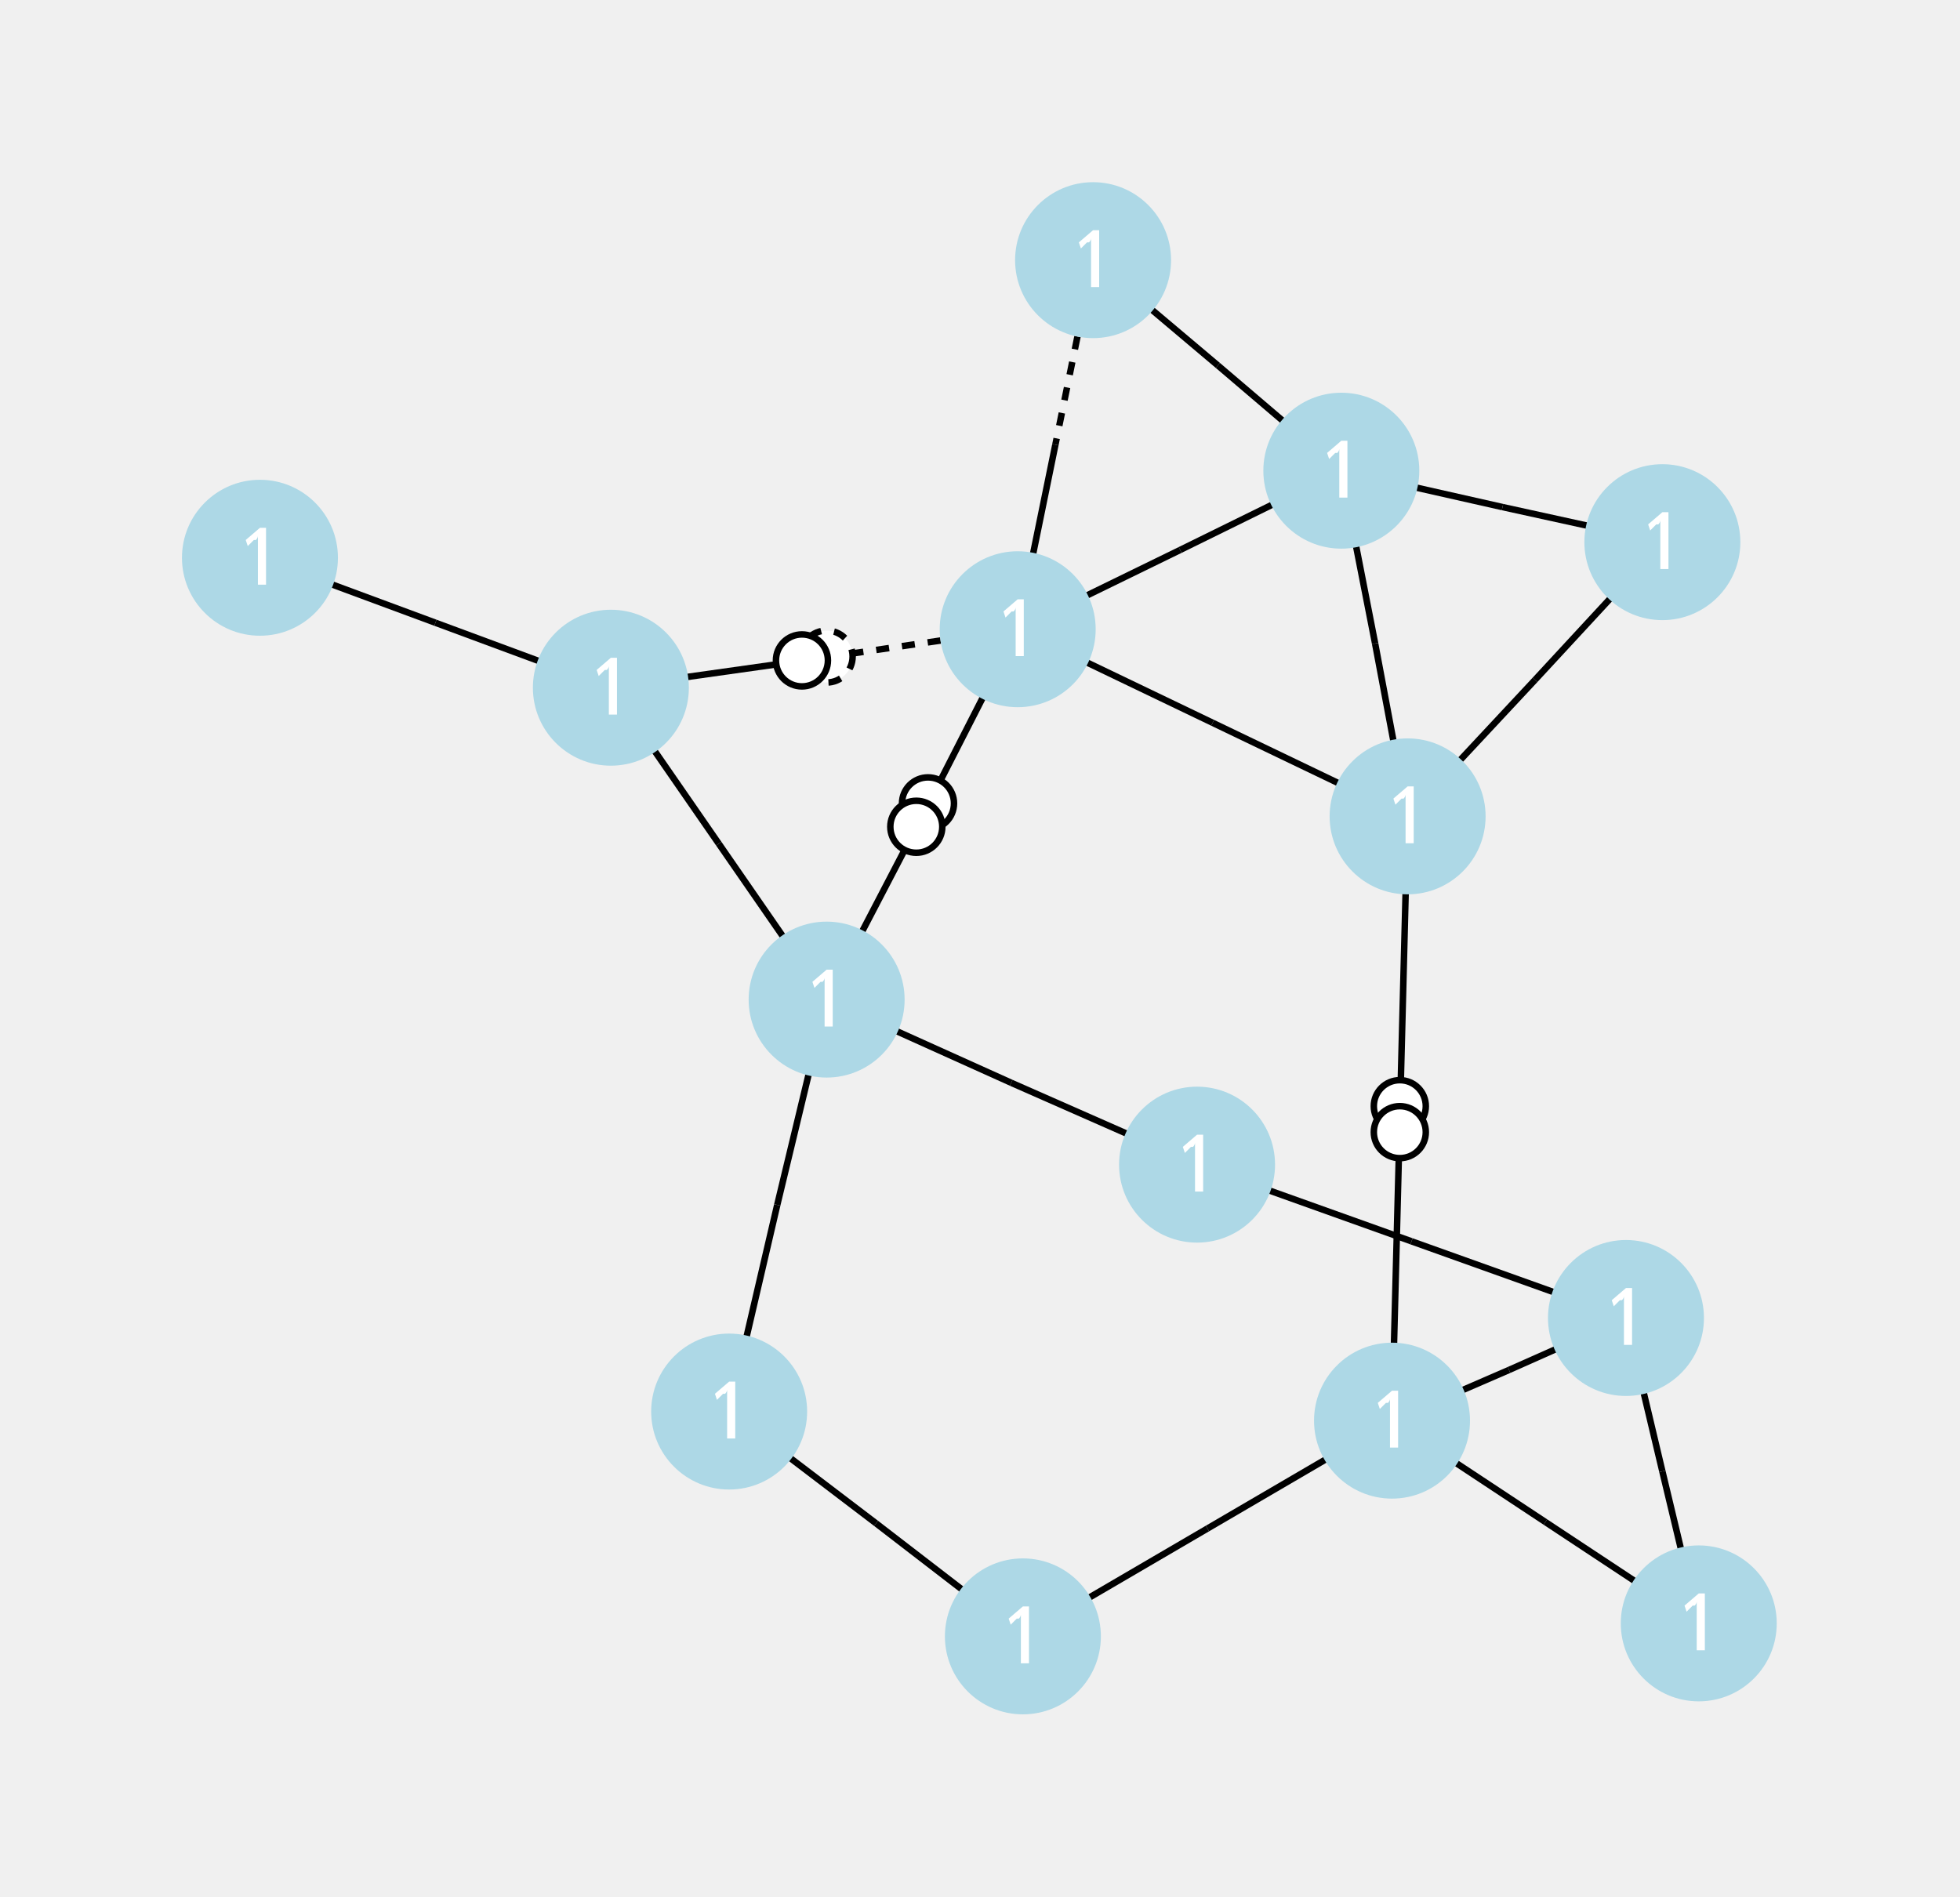
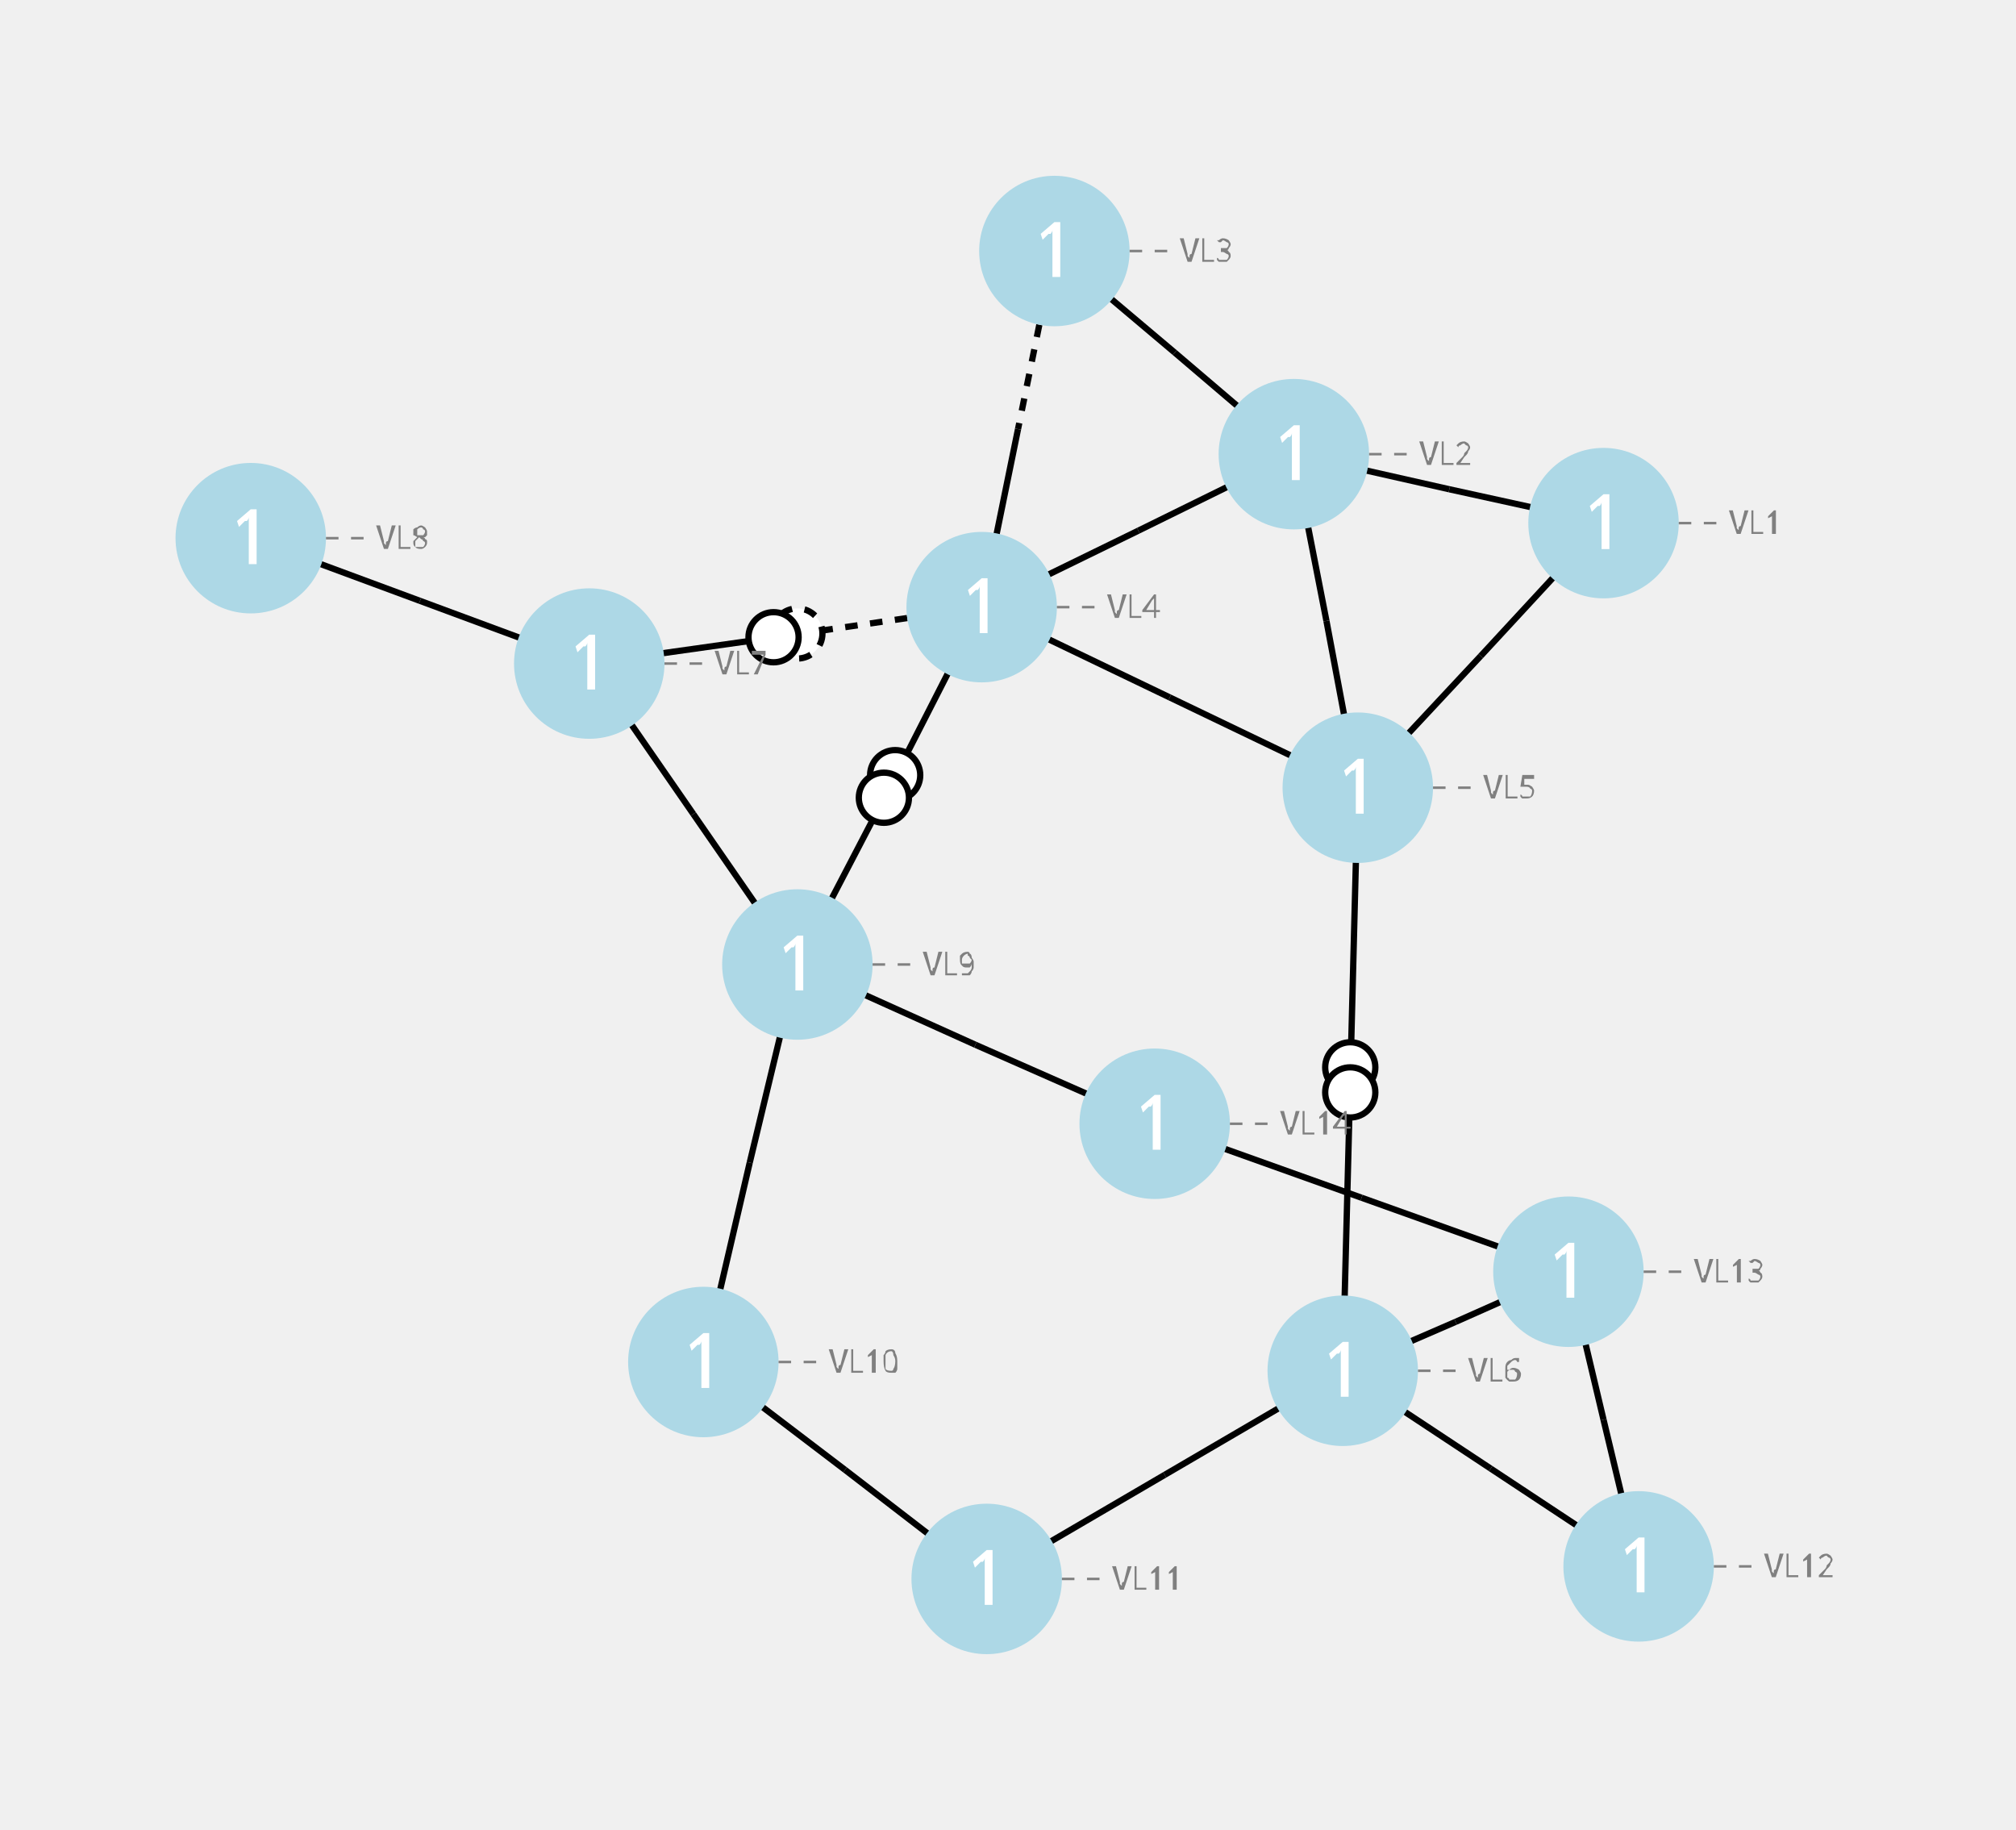
- <svg xmlns="http://www.w3.org/2000/svg" width="800.00" height="774.21" viewBox="-8.95 -7.19 15.08 14.59">
+ <svg xmlns="http://www.w3.org/2000/svg" width="800.00" height="726.06" viewBox="-8.95 -7.19 16.08 14.59">
  <style>
- .nad-edges polyline {stroke: var(--nad-vl-color, black); stroke-width: 0.05; fill: none}
- .nad-edges circle {stroke: var(--nad-vl-color, black); stroke-width: 0.05; fill: white}
+ .nad-branch-edges polyline {stroke: var(--nad-vl-color, black); stroke-width: 0.05; fill: none}
+ .nad-branch-edges circle {stroke: var(--nad-vl-color, black); stroke-width: 0.05; fill: white}
+ .nad-text-edges {stroke: grey; stroke-width: 0.02; ; stroke-dasharray: .1,.1}
.nad-disconnected {stroke-dasharray: .1,.1}
- .nad-vl-nodes text {font: 0.6px "Verdana"; fill: white}
.nad-vl-nodes circle {fill: var(--nad-vl-color, lightblue)}
+ .nad-vl-nodes .nad-text-buses {font: 0.6px "Verdana"; fill: white}
+ .nad-text-nodes {font: 0.25px "Verdana"; fill: grey}
.nad-vl0to30 {--nad-vl-color: #AFB42B}
.nad-vl30to50 {--nad-vl-color: #EF9A9A}
.nad-vl50to70 {--nad-vl-color: #9C27B0}
.nad-vl70to120 {--nad-vl-color: #E65100}
.nad-vl120to180 {--nad-vl-color: #00ACC1}
.nad-vl180to300 {--nad-vl-color: #2E7D32}
.nad-vl300to500 {--nad-vl-color: #D32F2F}
</style>
-   <g class="nad-edges">
-     <g id="28" class="nad-vl120to180" title="L1-2-1">
+   <g class="nad-branch-edges">
+     <g id="42" class="nad-vl120to180" title="L1-2-1">
      <g>
        <polyline points="3.84,-3.02 2.61,-3.29" />
      </g>
      <g>
        <polyline points="1.37,-3.57 2.61,-3.29" />
      </g>
    </g>
-     <g id="29" class="nad-vl120to180" title="L1-5-1">
+     <g id="43" class="nad-vl120to180" title="L1-5-1">
      <g>
        <polyline points="3.84,-3.02 2.86,-1.96" />
      </g>
      <g>
        <polyline points="1.88,-0.91 2.86,-1.96" />
      </g>
    </g>
-     <g id="30" class="nad-vl120to180" title="L2-3-1">
+     <g id="44" class="nad-vl120to180" title="L2-3-1">
      <g>
        <polyline points="1.37,-3.57 0.42,-4.38" />
      </g>
      <g>
        <polyline points="-0.54,-5.19 0.42,-4.38" />
      </g>
    </g>
-     <g id="31" class="nad-vl120to180" title="L2-4-1">
+     <g id="45" class="nad-vl120to180" title="L2-4-1">
      <g>
        <polyline points="1.37,-3.57 0.13,-2.96" />
      </g>
      <g>
        <polyline points="-1.12,-2.35 0.13,-2.96" />
      </g>
    </g>
-     <g id="32" class="nad-vl120to180" title="L2-5-1">
+     <g id="46" class="nad-vl120to180" title="L2-5-1">
      <g>
        <polyline points="1.37,-3.57 1.63,-2.24" />
      </g>
      <g>
        <polyline points="1.88,-0.91 1.63,-2.24" />
      </g>
    </g>
-     <g id="33" class="nad-vl120to180" title="L3-4-1">
+     <g id="47" class="nad-vl120to180" title="L3-4-1">
      <g class="nad-disconnected">
        <polyline points="-0.54,-5.19 -0.83,-3.77" />
      </g>
      <g>
        <polyline points="-1.12,-2.35 -0.83,-3.77" />
      </g>
    </g>
-     <g id="34" class="nad-vl120to180" title="L4-5-1">
+     <g id="48" class="nad-vl120to180" title="L4-5-1">
      <g>
        <polyline points="-1.12,-2.35 0.38,-1.63" />
      </g>
      <g>
        <polyline points="1.88,-0.91 0.38,-1.63" />
      </g>
    </g>
-     <g id="35" title="T4-7-1">
+     <g id="49" title="T4-7-1">
      <g class="nad-disconnected nad-vl120to180">
        <polyline points="-1.12,-2.35 -2.69,-2.12" />
        <circle cx="-2.59" cy="-2.14" r="0.20" />
      </g>
      <g class="nad-vl0to30">
        <polyline points="-4.25,-1.90 -2.69,-2.12" />
        <circle cx="-2.78" cy="-2.11" r="0.20" />
      </g>
    </g>
-     <g id="36" title="T4-9-1">
+     <g id="50" title="T4-9-1">
      <g class="nad-vl120to180">
        <polyline points="-1.12,-2.35 -1.85,-0.92" />
        <circle cx="-1.81" cy="-1.01" r="0.20" />
      </g>
      <g class="nad-vl0to30">
        <polyline points="-2.59,0.50 -1.85,-0.92" />
        <circle cx="-1.90" cy="-0.83" r="0.20" />
      </g>
    </g>
-     <g id="37" title="T5-6-1">
+     <g id="51" title="T5-6-1">
      <g class="nad-vl120to180">
        <polyline points="1.88,-0.91 1.82,1.42" />
        <circle cx="1.82" cy="1.32" r="0.20" />
      </g>
      <g class="nad-vl0to30">
        <polyline points="1.76,3.74 1.82,1.42" />
        <circle cx="1.82" cy="1.52" r="0.20" />
      </g>
    </g>
-     <g id="38" class="nad-vl0to30" title="L6-11-1">
+     <g id="52" class="nad-vl0to30" title="L6-11-1">
      <g>
        <polyline points="1.76,3.74 0.34,4.57" />
      </g>
      <g>
        <polyline points="-1.08,5.40 0.34,4.57" />
      </g>
    </g>
-     <g id="39" class="nad-vl0to30" title="L6-12-1">
+     <g id="53" class="nad-vl0to30" title="L6-12-1">
      <g>
        <polyline points="1.76,3.74 2.94,4.52" />
      </g>
      <g>
        <polyline points="4.12,5.30 2.94,4.52" />
      </g>
    </g>
-     <g id="40" class="nad-vl0to30" title="L6-13-1">
+     <g id="54" class="nad-vl0to30" title="L6-13-1">
      <g>
        <polyline points="1.76,3.74 2.66,3.35" />
      </g>
      <g>
        <polyline points="3.56,2.95 2.66,3.35" />
      </g>
    </g>
-     <g id="41" class="nad-vl0to30" title="L7-8-1">
+     <g id="55" class="nad-vl0to30" title="L7-8-1">
      <g>
        <polyline points="-4.25,-1.90 -5.60,-2.40" />
      </g>
      <g>
        <polyline points="-6.95,-2.90 -5.60,-2.40" />
      </g>
    </g>
-     <g id="42" class="nad-vl0to30" title="L7-9-1">
+     <g id="56" class="nad-vl0to30" title="L7-9-1">
      <g>
        <polyline points="-4.25,-1.90 -3.42,-0.70" />
      </g>
      <g>
        <polyline points="-2.59,0.50 -3.42,-0.70" />
      </g>
    </g>
-     <g id="43" class="nad-vl0to30" title="L9-10-1">
+     <g id="57" class="nad-vl0to30" title="L9-10-1">
      <g>
        <polyline points="-2.59,0.50 -2.97,2.08" />
      </g>
      <g>
        <polyline points="-3.34,3.67 -2.97,2.08" />
      </g>
    </g>
-     <g id="44" class="nad-vl0to30" title="L9-14-1">
+     <g id="58" class="nad-vl0to30" title="L9-14-1">
      <g>
        <polyline points="-2.59,0.50 -1.17,1.14" />
      </g>
      <g>
        <polyline points="0.26,1.77 -1.17,1.14" />
      </g>
    </g>
-     <g id="45" class="nad-vl0to30" title="L10-11-1">
+     <g id="59" class="nad-vl0to30" title="L10-11-1">
      <g>
        <polyline points="-3.34,3.67 -2.21,4.53" />
      </g>
      <g>
        <polyline points="-1.08,5.40 -2.21,4.53" />
      </g>
    </g>
-     <g id="46" class="nad-vl0to30" title="L12-13-1">
+     <g id="60" class="nad-vl0to30" title="L12-13-1">
      <g>
        <polyline points="4.12,5.30 3.84,4.13" />
      </g>
      <g>
        <polyline points="3.56,2.95 3.84,4.13" />
      </g>
    </g>
-     <g id="47" class="nad-vl0to30" title="L13-14-1">
+     <g id="61" class="nad-vl0to30" title="L13-14-1">
      <g>
        <polyline points="3.56,2.95 1.91,2.36" />
      </g>
      <g>
        <polyline points="0.26,1.77 1.91,2.36" />
      </g>
    </g>
  </g>
  <g class="nad-vl-nodes">
    <g transform="translate(3.84,-3.02)">
-       <circle id="0" class="nad-vl120to180" title="VL1" r="0.60" />
-       <text style="text-anchor:middle;dominant-baseline:middle">1</text>
+       <circle id="1" class="nad-vl120to180" title="VL1" r="0.60" />
+       <text class="nad-text-buses" style="text-anchor:middle;dominant-baseline:middle">1</text>
    </g>
    <g transform="translate(1.37,-3.57)">
-       <circle id="2" class="nad-vl120to180" title="VL2" r="0.60" />
-       <text style="text-anchor:middle;dominant-baseline:middle">1</text>
+       <circle id="4" class="nad-vl120to180" title="VL2" r="0.60" />
+       <text class="nad-text-buses" style="text-anchor:middle;dominant-baseline:middle">1</text>
    </g>
    <g transform="translate(-0.54,-5.19)">
-       <circle id="4" class="nad-vl120to180" title="VL3" r="0.60" />
-       <text style="text-anchor:middle;dominant-baseline:middle">1</text>
+       <circle id="7" class="nad-vl120to180" title="VL3" r="0.60" />
+       <text class="nad-text-buses" style="text-anchor:middle;dominant-baseline:middle">1</text>
    </g>
    <g transform="translate(-1.12,-2.35)">
-       <circle id="6" class="nad-vl120to180" title="VL4" r="0.60" />
-       <text style="text-anchor:middle;dominant-baseline:middle">1</text>
+       <circle id="10" class="nad-vl120to180" title="VL4" r="0.60" />
+       <text class="nad-text-buses" style="text-anchor:middle;dominant-baseline:middle">1</text>
    </g>
    <g transform="translate(1.88,-0.91)">
-       <circle id="8" class="nad-vl120to180" title="VL5" r="0.60" />
-       <text style="text-anchor:middle;dominant-baseline:middle">1</text>
+       <circle id="13" class="nad-vl120to180" title="VL5" r="0.60" />
+       <text class="nad-text-buses" style="text-anchor:middle;dominant-baseline:middle">1</text>
    </g>
    <g transform="translate(1.76,3.74)">
-       <circle id="10" class="nad-vl0to30" title="VL6" r="0.60" />
-       <text style="text-anchor:middle;dominant-baseline:middle">1</text>
+       <circle id="16" class="nad-vl0to30" title="VL6" r="0.60" />
+       <text class="nad-text-buses" style="text-anchor:middle;dominant-baseline:middle">1</text>
    </g>
    <g transform="translate(-4.25,-1.90)">
-       <circle id="12" class="nad-vl0to30" title="VL7" r="0.60" />
-       <text style="text-anchor:middle;dominant-baseline:middle">1</text>
+       <circle id="19" class="nad-vl0to30" title="VL7" r="0.60" />
+       <text class="nad-text-buses" style="text-anchor:middle;dominant-baseline:middle">1</text>
    </g>
    <g transform="translate(-6.95,-2.90)">
-       <circle id="14" class="nad-vl0to30" title="VL8" r="0.60" />
-       <text style="text-anchor:middle;dominant-baseline:middle">1</text>
+       <circle id="22" class="nad-vl0to30" title="VL8" r="0.60" />
+       <text class="nad-text-buses" style="text-anchor:middle;dominant-baseline:middle">1</text>
    </g>
    <g transform="translate(-2.59,0.50)">
-       <circle id="16" class="nad-vl0to30" title="VL9" r="0.60" />
-       <text style="text-anchor:middle;dominant-baseline:middle">1</text>
+       <circle id="25" class="nad-vl0to30" title="VL9" r="0.60" />
+       <text class="nad-text-buses" style="text-anchor:middle;dominant-baseline:middle">1</text>
    </g>
    <g transform="translate(-3.34,3.67)">
-       <circle id="18" class="nad-vl0to30" title="VL10" r="0.60" />
-       <text style="text-anchor:middle;dominant-baseline:middle">1</text>
+       <circle id="28" class="nad-vl0to30" title="VL10" r="0.60" />
+       <text class="nad-text-buses" style="text-anchor:middle;dominant-baseline:middle">1</text>
    </g>
    <g transform="translate(-1.08,5.40)">
-       <circle id="20" class="nad-vl0to30" title="VL11" r="0.60" />
-       <text style="text-anchor:middle;dominant-baseline:middle">1</text>
+       <circle id="31" class="nad-vl0to30" title="VL11" r="0.60" />
+       <text class="nad-text-buses" style="text-anchor:middle;dominant-baseline:middle">1</text>
    </g>
    <g transform="translate(4.12,5.30)">
-       <circle id="22" class="nad-vl0to30" title="VL12" r="0.60" />
-       <text style="text-anchor:middle;dominant-baseline:middle">1</text>
+       <circle id="34" class="nad-vl0to30" title="VL12" r="0.60" />
+       <text class="nad-text-buses" style="text-anchor:middle;dominant-baseline:middle">1</text>
    </g>
    <g transform="translate(3.56,2.95)">
-       <circle id="24" class="nad-vl0to30" title="VL13" r="0.60" />
-       <text style="text-anchor:middle;dominant-baseline:middle">1</text>
+       <circle id="37" class="nad-vl0to30" title="VL13" r="0.60" />
+       <text class="nad-text-buses" style="text-anchor:middle;dominant-baseline:middle">1</text>
    </g>
    <g transform="translate(0.26,1.77)">
-       <circle id="26" class="nad-vl0to30" title="VL14" r="0.60" />
-       <text style="text-anchor:middle;dominant-baseline:middle">1</text>
-     </g>
+       <circle id="40" class="nad-vl0to30" title="VL14" r="0.60" />
+       <text class="nad-text-buses" style="text-anchor:middle;dominant-baseline:middle">1</text>
+     </g>
+   </g>
+   <g class="nad-text-edges">
+     <g id="0_edge">
+       <g>
+         <polyline points="4.44,-3.02 4.84,-3.02" />
+       </g>
+     </g>
+     <g id="3_edge">
+       <g>
+         <polyline points="1.97,-3.57 2.37,-3.57" />
+       </g>
+     </g>
+     <g id="6_edge">
+       <g>
+         <polyline points="0.06,-5.19 0.46,-5.19" />
+       </g>
+     </g>
+     <g id="9_edge">
+       <g>
+         <polyline points="-0.52,-2.35 -0.12,-2.35" />
+       </g>
+     </g>
+     <g id="12_edge">
+       <g>
+         <polyline points="2.48,-0.91 2.88,-0.91" />
+       </g>
+     </g>
+     <g id="15_edge">
+       <g>
+         <polyline points="2.36,3.74 2.76,3.74" />
+       </g>
+     </g>
+     <g id="18_edge">
+       <g>
+         <polyline points="-3.65,-1.90 -3.25,-1.90" />
+       </g>
+     </g>
+     <g id="21_edge">
+       <g>
+         <polyline points="-6.35,-2.90 -5.95,-2.90" />
+       </g>
+     </g>
+     <g id="24_edge">
+       <g>
+         <polyline points="-1.99,0.50 -1.59,0.50" />
+       </g>
+     </g>
+     <g id="27_edge">
+       <g>
+         <polyline points="-2.74,3.67 -2.34,3.67" />
+       </g>
+     </g>
+     <g id="30_edge">
+       <g>
+         <polyline points="-0.48,5.40 -0.08,5.40" />
+       </g>
+     </g>
+     <g id="33_edge">
+       <g>
+         <polyline points="4.72,5.30 5.12,5.30" />
+       </g>
+     </g>
+     <g id="36_edge">
+       <g>
+         <polyline points="4.16,2.95 4.56,2.95" />
+       </g>
+     </g>
+     <g id="39_edge">
+       <g>
+         <polyline points="0.86,1.77 1.26,1.77" />
+       </g>
+     </g>
+   </g>
+   <g class="nad-text-nodes">
+     <text transform="translate(4.84,-3.02)" style="dominant-baseline:middle">VL1</text>
+     <text transform="translate(2.37,-3.57)" style="dominant-baseline:middle">VL2</text>
+     <text transform="translate(0.46,-5.19)" style="dominant-baseline:middle">VL3</text>
+     <text transform="translate(-0.12,-2.35)" style="dominant-baseline:middle">VL4</text>
+     <text transform="translate(2.88,-0.91)" style="dominant-baseline:middle">VL5</text>
+     <text transform="translate(2.76,3.74)" style="dominant-baseline:middle">VL6</text>
+     <text transform="translate(-3.25,-1.90)" style="dominant-baseline:middle">VL7</text>
+     <text transform="translate(-5.95,-2.90)" style="dominant-baseline:middle">VL8</text>
+     <text transform="translate(-1.59,0.50)" style="dominant-baseline:middle">VL9</text>
+     <text transform="translate(-2.34,3.67)" style="dominant-baseline:middle">VL10</text>
+     <text transform="translate(-0.08,5.40)" style="dominant-baseline:middle">VL11</text>
+     <text transform="translate(5.12,5.30)" style="dominant-baseline:middle">VL12</text>
+     <text transform="translate(4.56,2.95)" style="dominant-baseline:middle">VL13</text>
+     <text transform="translate(1.26,1.77)" style="dominant-baseline:middle">VL14</text>
  </g>
</svg>
